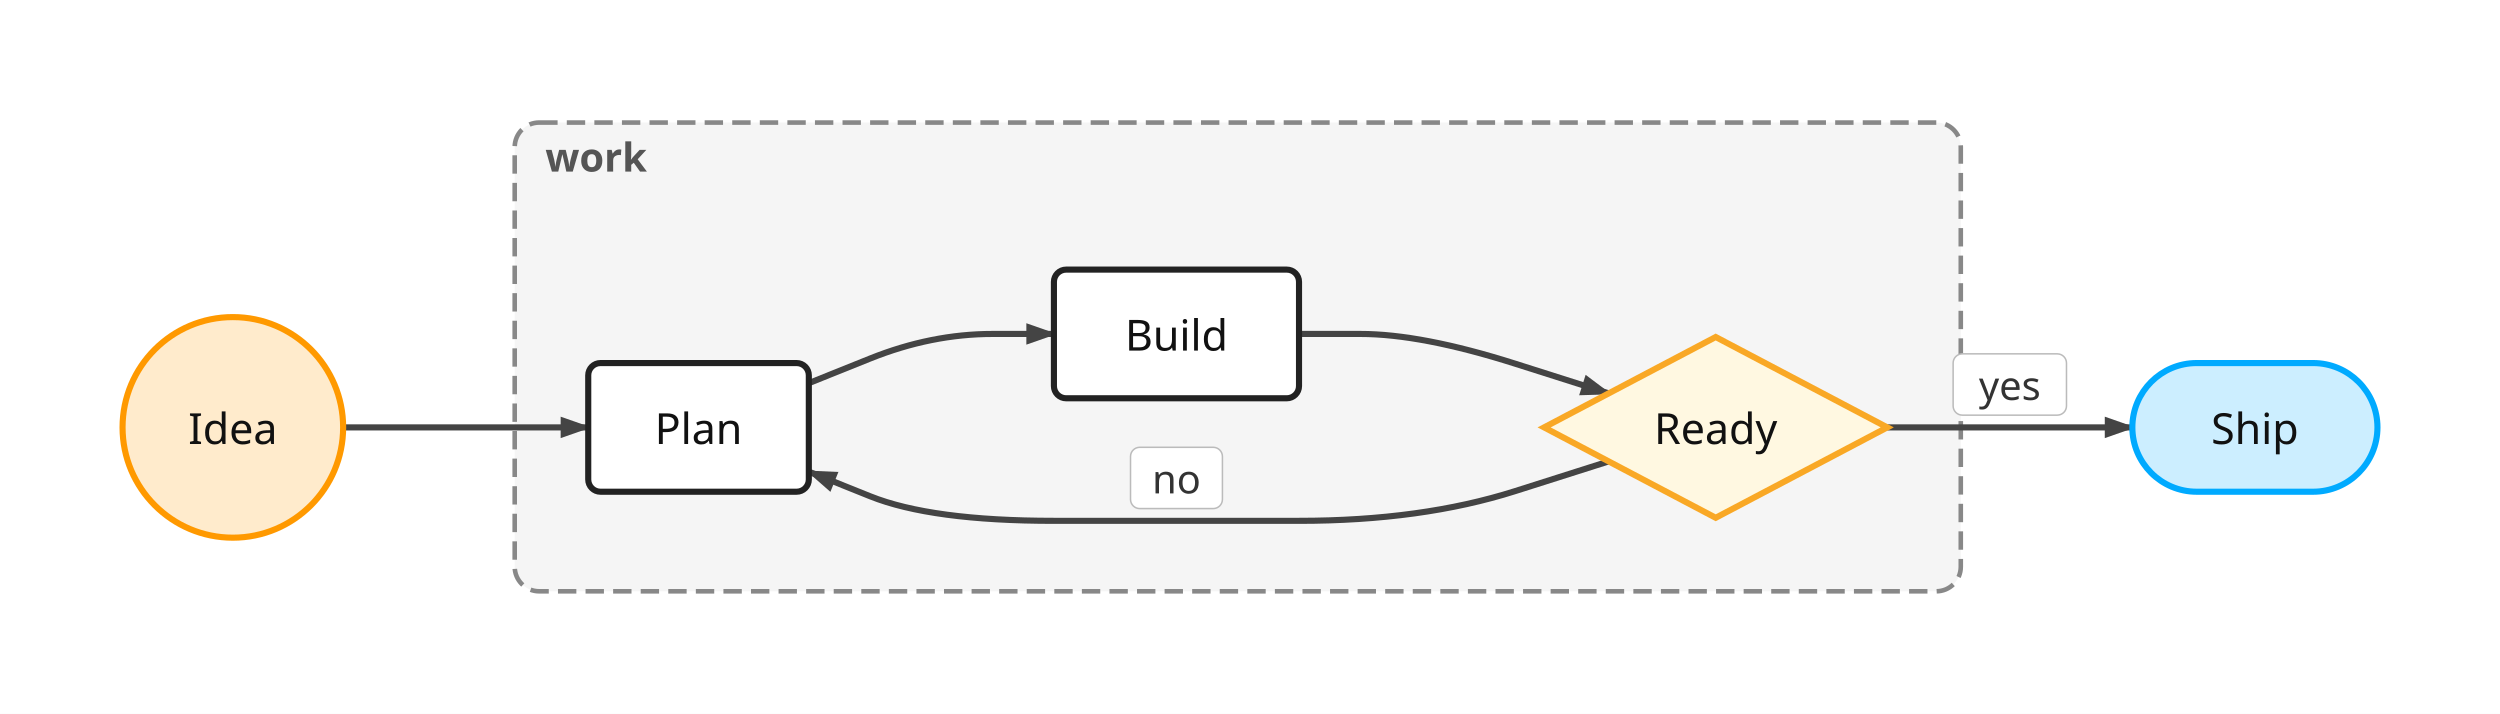
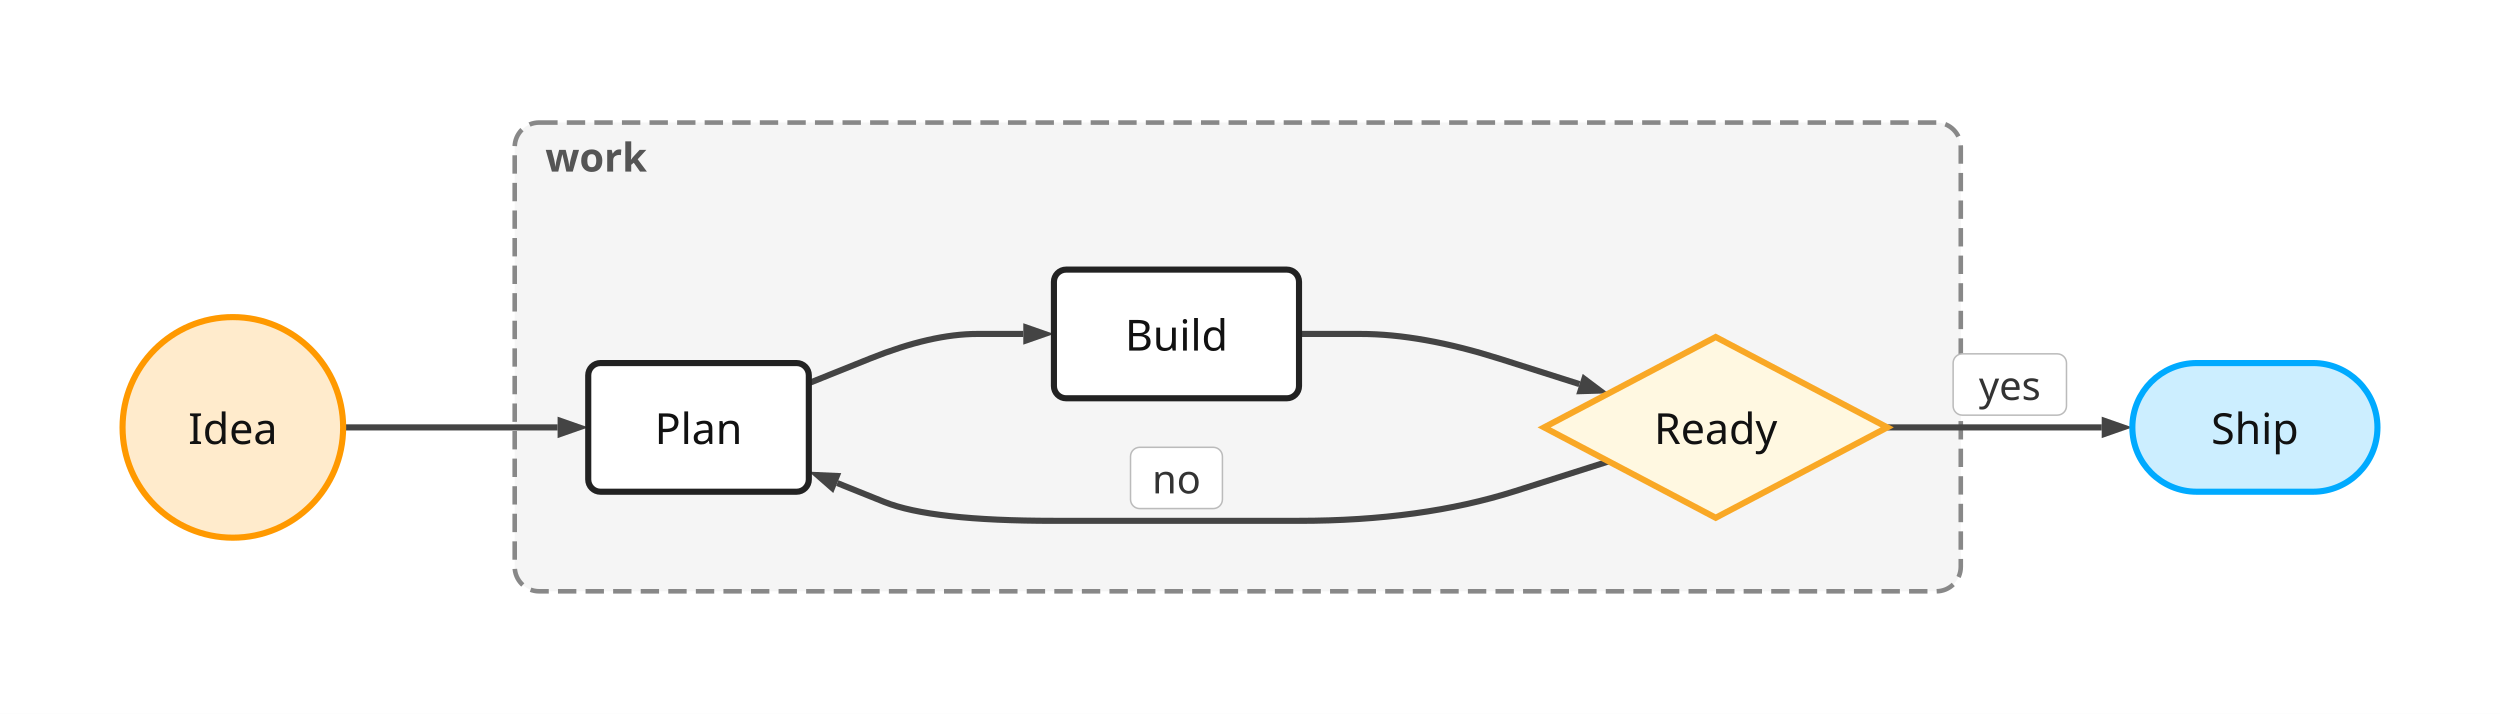
<svg xmlns="http://www.w3.org/2000/svg" viewBox="-40 -88 816 233" style="max-width:100%">
  <rect x="-40" y="-88" width="816" height="233" fill="white" />
  <defs>
-     <marker id="arrowhead" markerWidth="10" markerHeight="7" refX="9" refY="3.5" orient="auto" markerUnits="userSpaceOnUse">
+     <marker id="arrowhead" markerWidth="10" markerHeight="7" refX="0" refY="3.5" orient="auto" markerUnits="userSpaceOnUse">
      <polygon points="0 0, 10 3.5, 0 7" fill="#444444" />
    </marker>
-     <marker id="arrowhead-thick" markerWidth="14" markerHeight="10" refX="13" refY="5" orient="auto" markerUnits="userSpaceOnUse">
+     <marker id="arrowhead-thick" markerWidth="14" markerHeight="10" refX="0" refY="5" orient="auto" markerUnits="userSpaceOnUse">
      <polygon points="0 0, 14 5, 0 10" fill="#444444" />
    </marker>
-     <marker id="arrowhead-reverse" markerWidth="10" markerHeight="7" refX="1" refY="3.5" orient="auto" markerUnits="userSpaceOnUse">
+     <marker id="arrowhead-reverse" markerWidth="10" markerHeight="7" refX="10" refY="3.5" orient="auto" markerUnits="userSpaceOnUse">
      <polygon points="10 0, 0 3.5, 10 7" fill="#444444" />
    </marker>
  </defs>
  <g>
    <rect x="128" y="-48" width="472" height="153" fill="#f5f5f5" fill-opacity="1" stroke="#888888" stroke-width="1.5" stroke-dasharray="6 3" rx="8" ry="8" />
    <text x="138" y="-32" fill="#555555" font-size="13" font-family="system-ui, sans-serif" font-weight="bold">work</text>
  </g>
-   <path d="M 72 51.5 L 92 51.5 Q 112 51.5 132 51.5 L 152 51.5" fill="none" stroke="#444444" stroke-width="2" marker-end="url(#arrowhead)" />
-   <path d="M 224 37.053 L 244 29.026 Q 264 21 284 21 L 304 21" fill="none" stroke="#444444" stroke-width="2" marker-end="url(#arrowhead)" />
-   <path d="M 384 21 L 404 21 Q 424 21 454.534 30.701 L 485.068 40.402" fill="none" stroke="#444444" stroke-width="2" marker-end="url(#arrowhead)" />
-   <path d="M 576 51.5 L 596 51.5 Q 616 51.5 636 51.5 L 656 51.5" fill="none" stroke="#444444" stroke-width="2" marker-end="url(#arrowhead)" />
-   <path d="M 485.068 62.598 L 454.534 72.299 Q 424 82 384 82 Q 344 82 304 82 Q 264 82 244 73.974 L 224 65.947" fill="none" stroke="#444444" stroke-width="2" marker-end="url(#arrowhead)" />
+   <path d="M 72 51.5 L 92 51.5 Q 112 51.5 127 51.5 L 142 51.5" fill="none" stroke="#444444" stroke-width="2" marker-end="url(#arrowhead)" />
+   <path d="M 224 37.053 L 244 29.026 Q 264 21 279 21 L 294 21" fill="none" stroke="#444444" stroke-width="2" marker-end="url(#arrowhead)" />
+   <path d="M 384 21 L 404 21 Q 424 21 449.769 29.187 L 475.537 37.374" fill="none" stroke="#444444" stroke-width="2" marker-end="url(#arrowhead)" />
+   <path d="M 576 51.5 L 596 51.5 Q 616 51.5 631 51.5 L 646 51.5" fill="none" stroke="#444444" stroke-width="2" marker-end="url(#arrowhead)" />
+   <path d="M 485.068 62.598 L 454.534 72.299 Q 424 82 384 82 Q 344 82 304 82 Q 264 82 248.64 75.836 L 233.281 69.672" fill="none" stroke="#444444" stroke-width="2" marker-end="url(#arrowhead)" />
  <g transform="translate(0, 15.5)" data-node-id="idea">
    <circle cx="36" cy="36" r="36" fill="#ffebcc" stroke="#ff9900" stroke-width="2" />
    <text x="36" y="36" text-anchor="middle" dominant-baseline="central" fill="#111111" font-size="14" font-family="system-ui, sans-serif">Idea</text>
  </g>
  <g transform="translate(152, 30.5)" data-node-id="plan">
    <rect x="0" y="0" width="72" height="42" rx="4" ry="4" fill="#ffffff" stroke="#222222" stroke-width="2" />
    <text x="36" y="21" text-anchor="middle" dominant-baseline="central" fill="#111111" font-size="14" font-family="system-ui, sans-serif">Plan</text>
  </g>
  <g transform="translate(304, 0)" data-node-id="build">
    <rect x="0" y="0" width="80" height="42" rx="4" ry="4" fill="#ffffff" stroke="#222222" stroke-width="2" />
    <text x="40" y="21" text-anchor="middle" dominant-baseline="central" fill="#111111" font-size="14" font-family="system-ui, sans-serif">Build</text>
  </g>
  <g transform="translate(464, 22)" data-node-id="test">
    <polygon points="56,0 112,29.5 56,59 0,29.5" fill="#fff8e1" stroke="#f9a825" stroke-width="2" />
    <text x="56" y="29.5" text-anchor="middle" dominant-baseline="central" fill="#111111" font-size="14" font-family="system-ui, sans-serif">Ready</text>
  </g>
  <g transform="translate(656, 30.5)" data-node-id="ship">
    <rect x="0" y="0" width="80" height="42" rx="21" ry="21" fill="#cceeff" stroke="#00aaff" stroke-width="2" />
    <text x="40" y="21" text-anchor="middle" dominant-baseline="central" fill="#111111" font-size="14" font-family="system-ui, sans-serif">Ship</text>
  </g>
  <g transform="translate(616, 37.5)">
    <rect x="-18.5" y="-10" width="37" height="20" fill="white" stroke="#bbb" stroke-width="0.5" rx="3" />
    <text text-anchor="middle" dominant-baseline="central" fill="#333333" font-size="13" font-family="system-ui, sans-serif">yes</text>
  </g>
  <g transform="translate(344, 68)">
    <rect x="-15" y="-10" width="30" height="20" fill="white" stroke="#bbb" stroke-width="0.5" rx="3" />
    <text text-anchor="middle" dominant-baseline="central" fill="#333333" font-size="13" font-family="system-ui, sans-serif">no</text>
  </g>
</svg>
